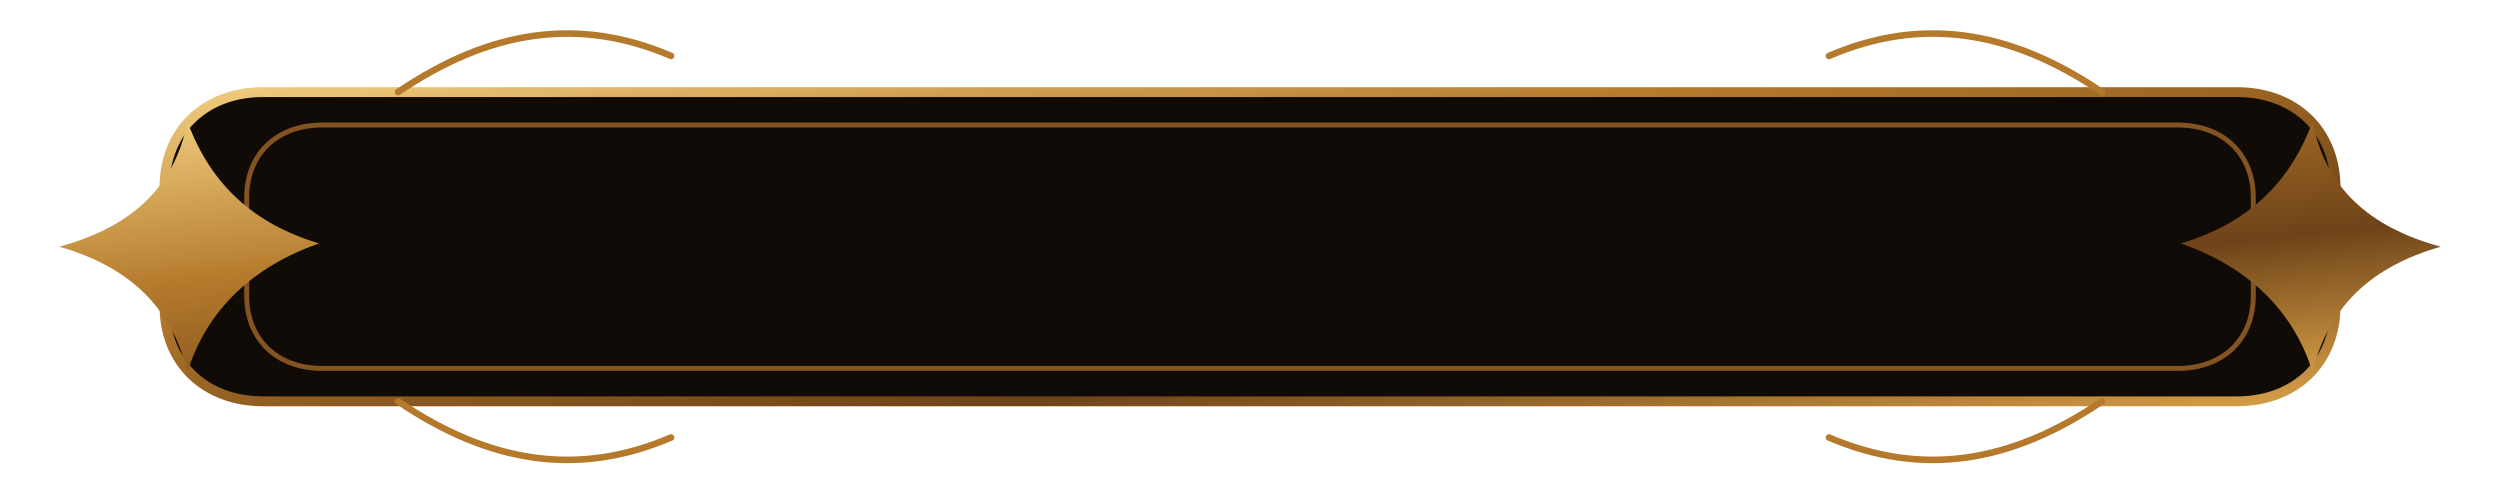
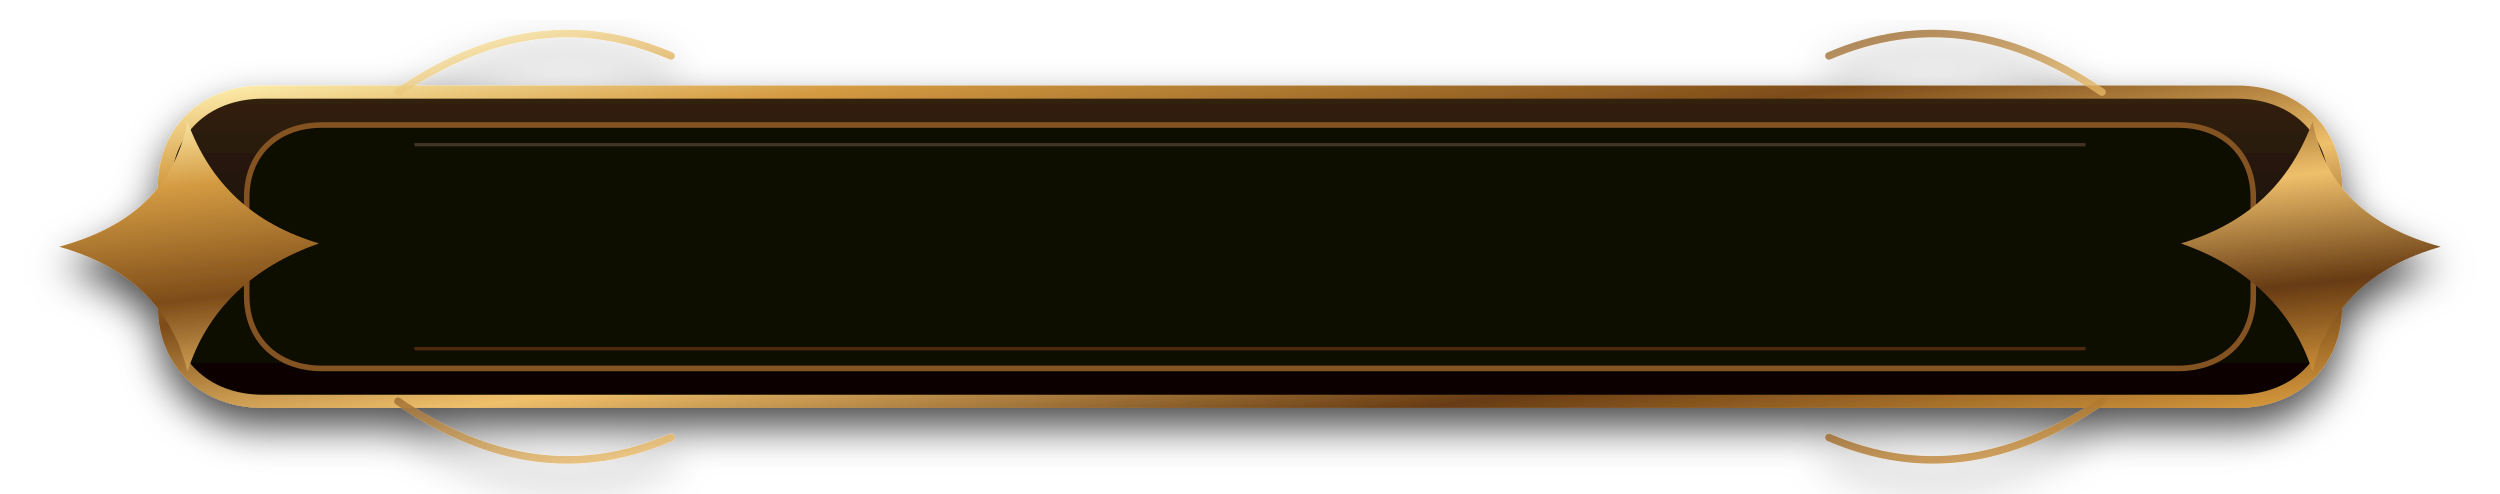
<svg xmlns="http://www.w3.org/2000/svg" viewBox="0 0 760 150">
  <defs>
-     <linearGradient id="g" x1="0" y1="0" x2="1" y2="1">
-       <stop stop-color="#f1cd7f" />
-       <stop offset=".35" stop-color="#b4792b" />
-       <stop offset=".7" stop-color="#6e4318" />
-       <stop offset="1" stop-color="#d7a048" />
+     <linearGradient id="gold" x1="0" y1="0" x2="1" y2="1">
+       <stop stop-color="#fff0b0" />
+       <stop offset=".15" stop-color="#d49b42" />
+       <stop offset=".38" stop-color="#7d4c19" />
+       <stop offset=".58" stop-color="#efc06b" />
+       <stop offset=".8" stop-color="#673b13" />
+       <stop offset="1" stop-color="#d89a3d" />
    </linearGradient>
+     <linearGradient id="dark" x1="0" y1="0" x2="0" y2="1">
+       <stop stop-color="#35210e" />
+       <stop offset=".5" stop-color="#150e06" />
+       <stop offset="1" stop-color="#070402" />
+     </linearGradient>
+     <filter id="shadow" x="-20%" y="-40%" width="140%" height="190%">
+       <feDropShadow dx="0" dy="6" stdDeviation="6" flood-color="#000" flood-opacity=".7" />
+     </filter>
  </defs>
-   <path d="M80 28h600c18 0 30 12 30 29v36c0 17-12 29-30 29H80c-18 0-30-12-30-29V57c0-17 12-29 30-29Z" fill="#100b07" stroke="url(#g)" stroke-width="3" />
-   <path d="M98 38h564c14 0 23 9 23 22v30c0 13-9 22-23 22H98c-14 0-23-9-23-22V60c0-13 9-22 23-22Z" fill="none" stroke="#835321" stroke-width="1.5" />
-   <path d="M18 75c22-6 35-18 39-38 7 19 20 31 40 37-20 7-34 20-40 39-5-20-18-32-39-38Zm724 0c-22-6-35-18-39-38-7 19-20 31-40 37 20 7 34 20 40 39 5-20 18-32 39-38Z" fill="url(#g)" />
-   <path d="M121 28c28-19 55-23 83-11M556 17c28-12 55-8 83 11M121 122c28 19 55 23 83 11M556 133c28 12 55 8 83-11" fill="none" stroke="#b5792b" stroke-width="2" stroke-linecap="round" />
+   <g filter="url(#shadow)">
+     <path d="M80 28h600c18 0 30 12 30 29v36c0 17-12 29-30 29H80c-18 0-30-12-30-29V57c0-17 12-29 30-29Z" fill="url(#dark)" stroke="url(#gold)" stroke-width="4" />
+     <path d="M98 38h564c14 0 23 9 23 22v30c0 13-9 22-23 22H98c-14 0-23-9-23-22V60c0-13 9-22 23-22Z" fill="#0e0905" stroke="#835321" stroke-width="1.7" />
+     <path d="M18 75c22-6 35-18 39-38 7 19 20 31 40 37-20 7-34 20-40 39-5-20-18-32-39-38Zm724 0c-22-6-35-18-39-38-7 19-20 31-40 37 20 7 34 20 40 39 5-20 18-32 39-38Z" fill="url(#gold)" />
+     <path d="M121 28c28-19 55-23 83-11M556 17c28-12 55-8 83 11M121 122c28 19 55 23 83 11M556 133c28 12 55 8 83-11" fill="none" stroke="url(#gold)" stroke-width="2.3" stroke-linecap="round" opacity=".78" />
+     <path d="M126 44h508" stroke="#f6d78e" stroke-width="1" opacity=".22" />
+     <path d="M126 106h508" stroke="#5e3512" stroke-width="1" opacity=".8" />
+   </g>
</svg>
